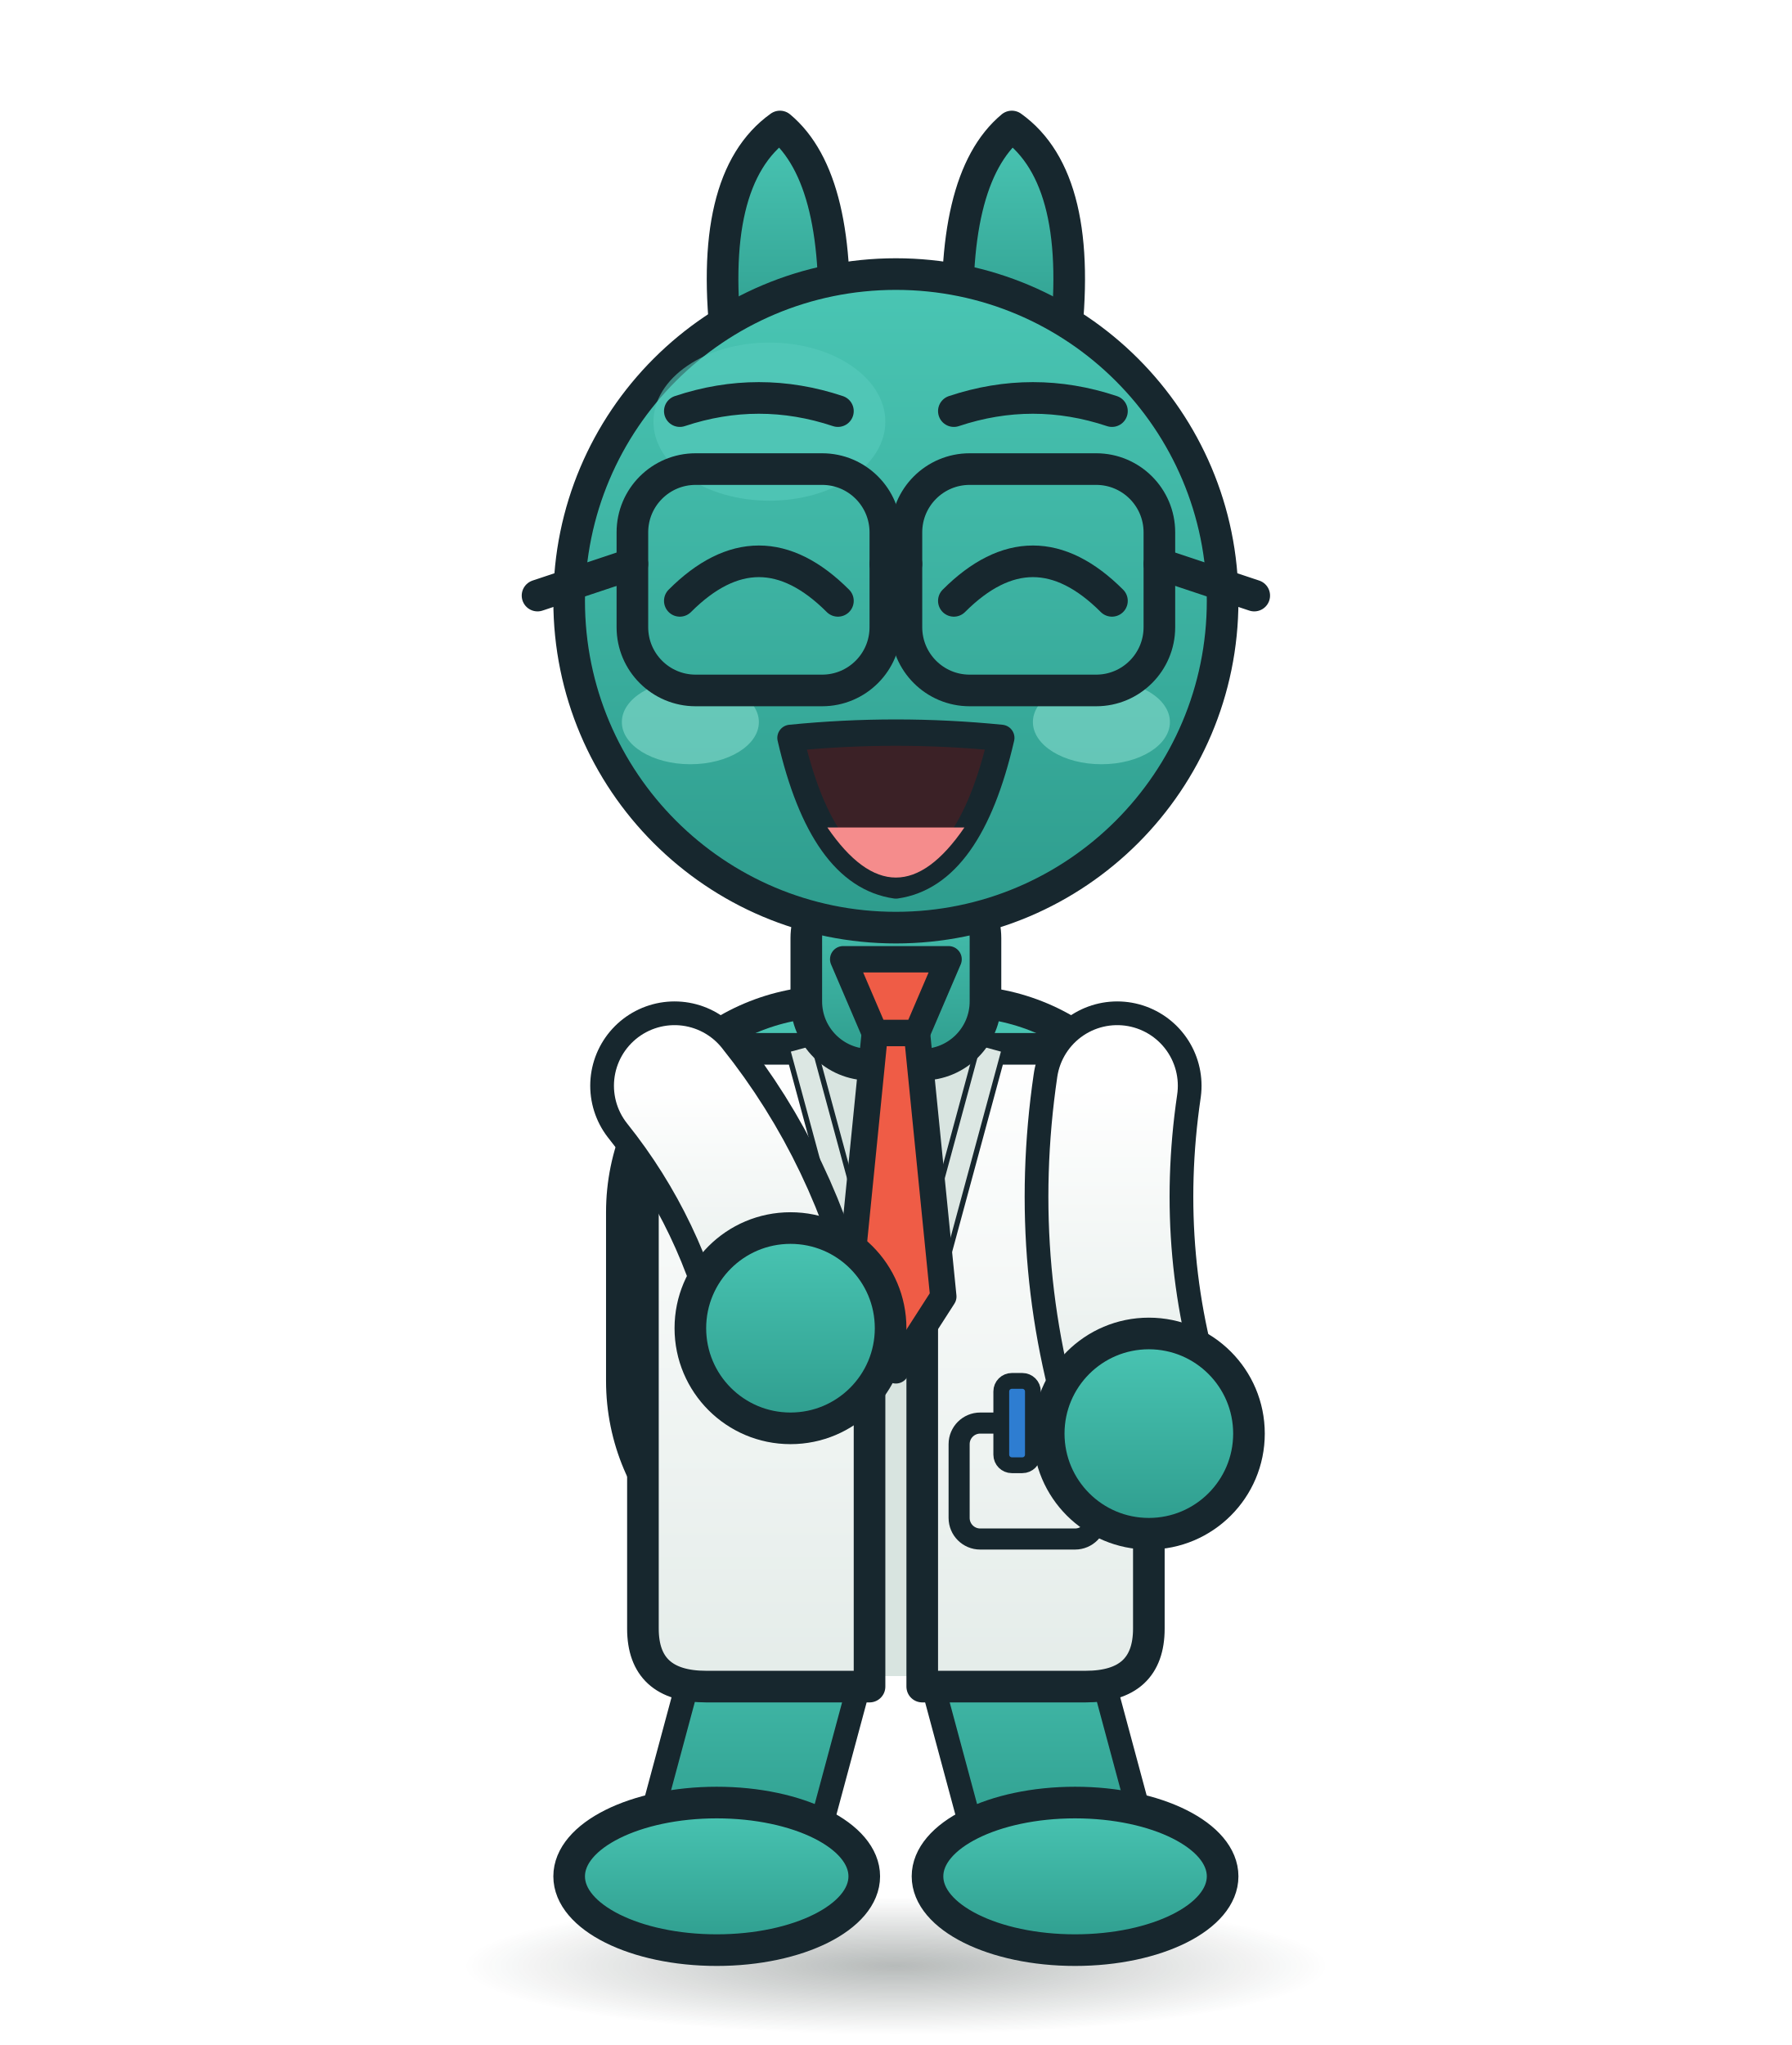
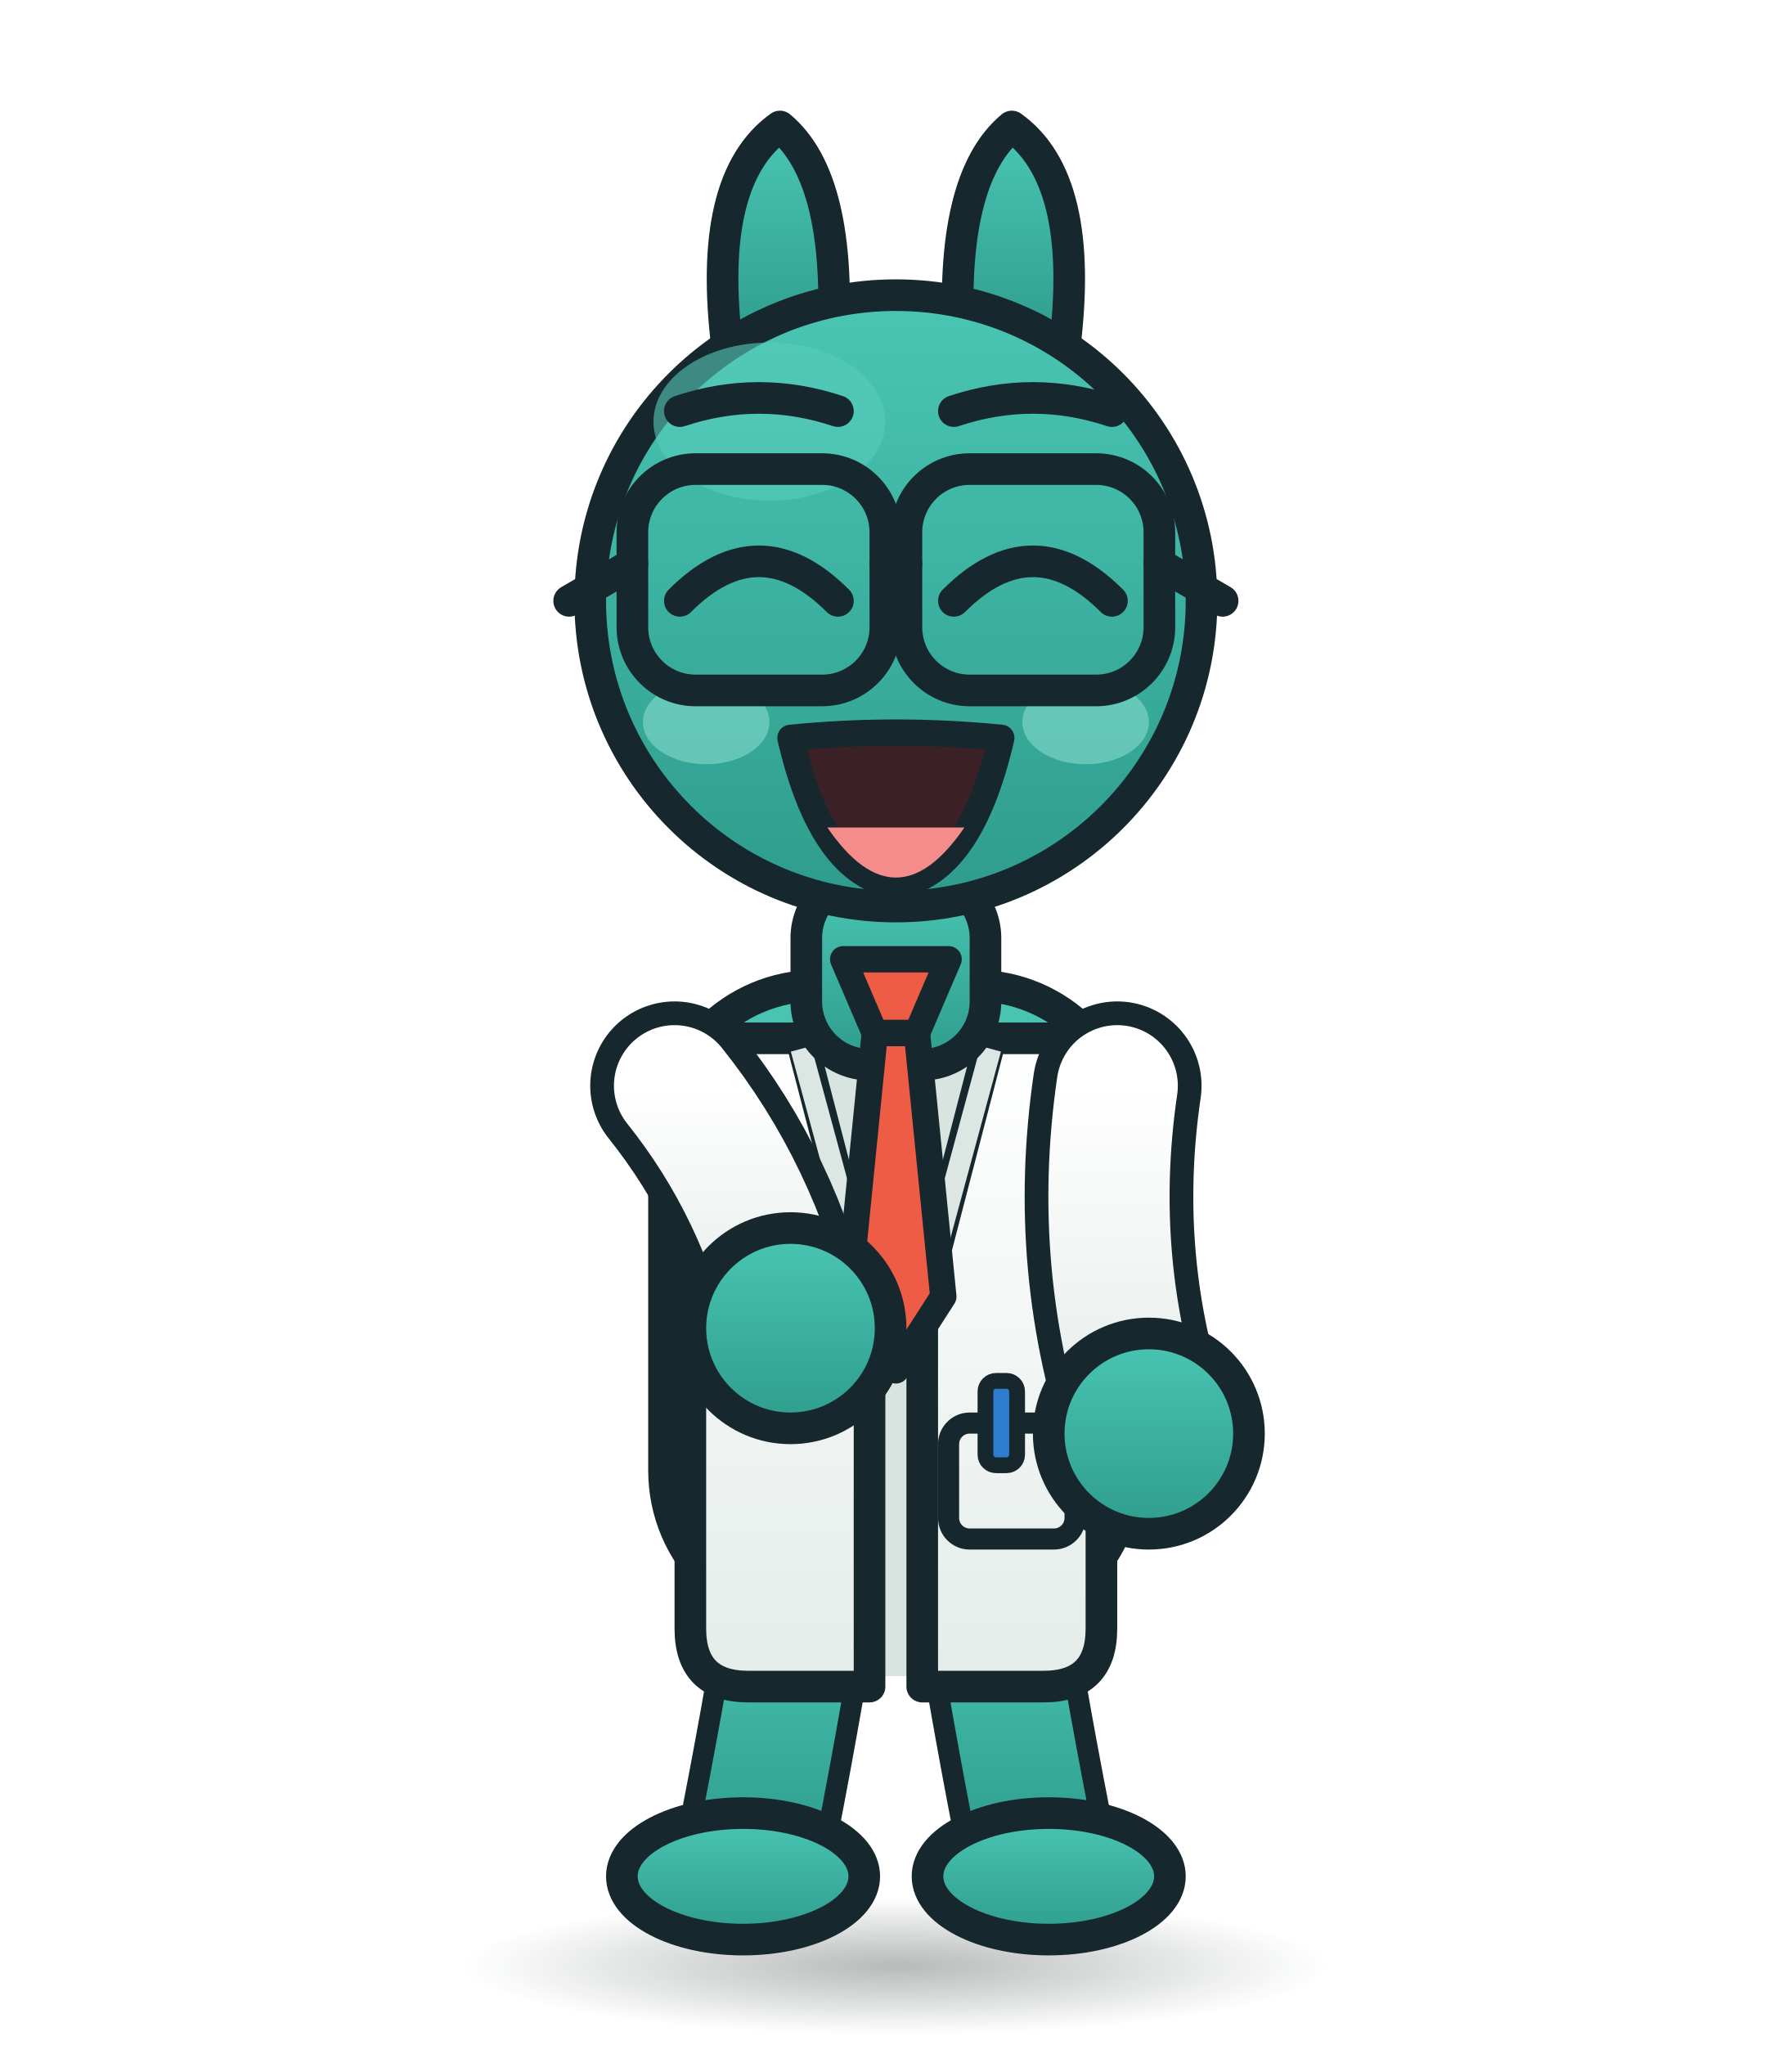
<svg xmlns="http://www.w3.org/2000/svg" viewBox="0 0 340 388" role="img" aria-label="Data mascot laugh pose">
  <defs>
    <linearGradient id="Tlaugh" x1="0" y1="0" x2="0" y2="1">
      <stop offset="0" stop-color="#4AC6B4" />
      <stop offset="1" stop-color="#2E9C8D" />
    </linearGradient>
    <linearGradient id="Claugh" x1="0" y1="0" x2="0" y2="1">
      <stop offset="0" stop-color="#FFFFFF" />
      <stop offset="1" stop-color="#E4ECE9" />
    </linearGradient>
    <radialGradient id="Glaugh" cx="0.5" cy="0.5" r="0.5">
      <stop offset="0" stop-color="#0D1A17" stop-opacity="0.30" />
      <stop offset="1" stop-color="#0D1A17" stop-opacity="0" />
    </radialGradient>
  </defs>
  <ellipse cx="170" cy="373" rx="82" ry="13" fill="url(#Glaugh)" />
  <path d="M138,66 Q134,34 148,24 Q160,34 158,66 Z" fill="url(#Tlaugh)" stroke="#17272E" stroke-width="6" stroke-linejoin="round" />
  <path d="M202,66 Q206,34 192,24 Q180,34 182,66 Z" fill="url(#Tlaugh)" stroke="#17272E" stroke-width="6" stroke-linejoin="round" />
-   <path d="M152,300 Q145,326 138,352" fill="none" stroke="#17272E" stroke-width="36" stroke-linecap="round" />
-   <path d="M152,300 Q145,326 138,352" fill="none" stroke="url(#Tlaugh)" stroke-width="27" stroke-linecap="round" />
-   <path d="M188,300 Q195,326 202,352" fill="none" stroke="#17272E" stroke-width="36" stroke-linecap="round" />
-   <path d="M188,300 Q195,326 202,352" fill="none" stroke="url(#Tlaugh)" stroke-width="27" stroke-linecap="round" />
-   <ellipse cx="136" cy="356" rx="28" ry="14" fill="url(#Tlaugh)" stroke="#17272E" stroke-width="6" />
-   <ellipse cx="204" cy="356" rx="28" ry="14" fill="url(#Tlaugh)" stroke="#17272E" stroke-width="6" />
-   <rect x="118" y="190" width="104" height="112" rx="40" fill="url(#Tlaugh)" stroke="#17272E" stroke-width="6" />
-   <rect x="151" y="198" width="38" height="120" rx="14" fill="#D8E4E0" />
-   <path d="M122,210 Q122,199 132,199 L152,199 L165,247 L165,320 L134,320 Q122,320 122,309 Z" fill="url(#Claugh)" stroke="#17272E" stroke-width="6" stroke-linejoin="round" />
-   <path d="M218,210 Q218,199 208,199 L188,199 L175,247 L175,320 L206,320 Q218,320 218,309 Z" fill="url(#Claugh)" stroke="#17272E" stroke-width="6" stroke-linejoin="round" />
+   <path d="M152,302 Q148,327 143,352" fill="none" stroke="#17272E" stroke-width="30" stroke-linecap="round" />
+   <path d="M152,302 Q148,327 143,352" fill="none" stroke="url(#Tlaugh)" stroke-width="22" stroke-linecap="round" />
+   <path d="M188,302 Q192,327 197,352" fill="none" stroke="#17272E" stroke-width="30" stroke-linecap="round" />
+   <path d="M188,302 Q192,327 197,352" fill="none" stroke="url(#Tlaugh)" stroke-width="22" stroke-linecap="round" />
+   <ellipse cx="141" cy="356" rx="23" ry="12" fill="url(#Tlaugh)" stroke="#17272E" stroke-width="6" />
+   <ellipse cx="199" cy="356" rx="23" ry="12" fill="url(#Tlaugh)" stroke="#17272E" stroke-width="6" />
+   <rect x="126" y="187" width="88" height="121" rx="29" fill="url(#Tlaugh)" stroke="#17272E" stroke-width="6" />
+   <rect x="153" y="196" width="34" height="122" rx="13" fill="#D8E4E0" />
+   <path d="M131,208 Q131,197 141,197 L152,197 L165,247 L165,320 L142,320 Q131,320 131,309 Z" fill="url(#Claugh)" stroke="#17272E" stroke-width="6" stroke-linejoin="round" />
+   <path d="M209,208 Q209,197 199,197 L188,197 L175,247 L175,320 L198,320 Q209,320 209,309 Z" fill="url(#Claugh)" stroke="#17272E" stroke-width="6" stroke-linejoin="round" />
  <path d="M152,199 L165,247" fill="none" stroke="#DCE7E3" stroke-width="4" />
  <path d="M188,199 L175,247" fill="none" stroke="#DCE7E3" stroke-width="4" />
-   <rect x="182" y="270" width="26" height="22" rx="4" fill="none" stroke="#17272E" stroke-width="4" />
-   <rect x="190" y="262" width="6" height="16" rx="2" fill="#2E7DD1" stroke="#17272E" stroke-width="3" />
+   <rect x="180" y="270" width="24" height="22" rx="4" fill="none" stroke="#17272E" stroke-width="4" />
+   <rect x="187" y="262" width="6" height="16" rx="2" fill="#2E7DD1" stroke="#17272E" stroke-width="3" />
  <rect x="153" y="166" width="34" height="36" rx="12" fill="url(#Tlaugh)" stroke="#17272E" stroke-width="6" />
-   <circle cx="170" cy="114" r="62" fill="url(#Tlaugh)" stroke="#17272E" stroke-width="6" />
+   <circle cx="170" cy="114" r="58" fill="url(#Tlaugh)" stroke="#17272E" stroke-width="6" />
  <ellipse cx="146" cy="80" rx="22" ry="15" fill="#57CBBC" opacity="0.6" />
-   <ellipse cx="131" cy="137" rx="13" ry="8" fill="#8CE0D1" opacity="0.55" />
-   <ellipse cx="209" cy="137" rx="13" ry="8" fill="#8CE0D1" opacity="0.55" />
+   <ellipse cx="134" cy="137" rx="12" ry="8" fill="#8CE0D1" opacity="0.55" />
+   <ellipse cx="206" cy="137" rx="12" ry="8" fill="#8CE0D1" opacity="0.55" />
  <path d="M129,78 Q144,73 159,78" fill="none" stroke="#17272E" stroke-width="6" stroke-linecap="round" />
  <path d="M129,114 Q144,99 159,114" fill="none" stroke="#17272E" stroke-width="6" stroke-linecap="round" />
  <path d="M181,78 Q196,73 211,78" fill="none" stroke="#17272E" stroke-width="6" stroke-linecap="round" />
  <path d="M181,114 Q196,99 211,114" fill="none" stroke="#17272E" stroke-width="6" stroke-linecap="round" />
  <rect x="120" y="89" width="48" height="42" rx="12" fill="none" stroke="#17272E" stroke-width="6" />
  <rect x="172" y="89" width="48" height="42" rx="12" fill="none" stroke="#17272E" stroke-width="6" />
  <path d="M168,107 L172,107" stroke="#17272E" stroke-width="6" stroke-linecap="round" />
-   <path d="M120,107 L102,113" stroke="#17272E" stroke-width="6" stroke-linecap="round" />
-   <path d="M220,107 L238,113" stroke="#17272E" stroke-width="6" stroke-linecap="round" />
+   <path d="M120,107 L108,114" stroke="#17272E" stroke-width="6" stroke-linecap="round" />
+   <path d="M220,107 L232,114" stroke="#17272E" stroke-width="6" stroke-linecap="round" />
  <path d="M150,140 Q170,138 190,140 Q184,166 170,168 Q156,166 150,140 Z" fill="#3B2126" stroke="#17272E" stroke-width="5" stroke-linejoin="round" />
  <path d="M157,157 Q170,176 183,157 Z" fill="#F58C8C" />
  <path d="M160,182 L180,182 L174,196 L166,196 Z" fill="#EF5C46" stroke="#17272E" stroke-width="5" stroke-linejoin="round" />
  <path d="M166,196 L174,196 L179,246 L170,260 L161,246 Z" fill="#EF5C46" stroke="#17272E" stroke-width="5" stroke-linejoin="round" />
  <path d="M128,206 Q144,226 150,252" fill="none" stroke="#17272E" stroke-width="32" stroke-linecap="round" />
  <path d="M128,206 Q144,226 150,252" fill="none" stroke="url(#Claugh)" stroke-width="23" stroke-linecap="round" />
  <circle cx="150" cy="252" r="19" fill="url(#Tlaugh)" stroke="#17272E" stroke-width="6" />
  <path d="M212,206 Q207,240 218,272" fill="none" stroke="#17272E" stroke-width="32" stroke-linecap="round" />
  <path d="M212,206 Q207,240 218,272" fill="none" stroke="url(#Claugh)" stroke-width="23" stroke-linecap="round" />
  <circle cx="218" cy="272" r="19" fill="url(#Tlaugh)" stroke="#17272E" stroke-width="6" />
</svg>
